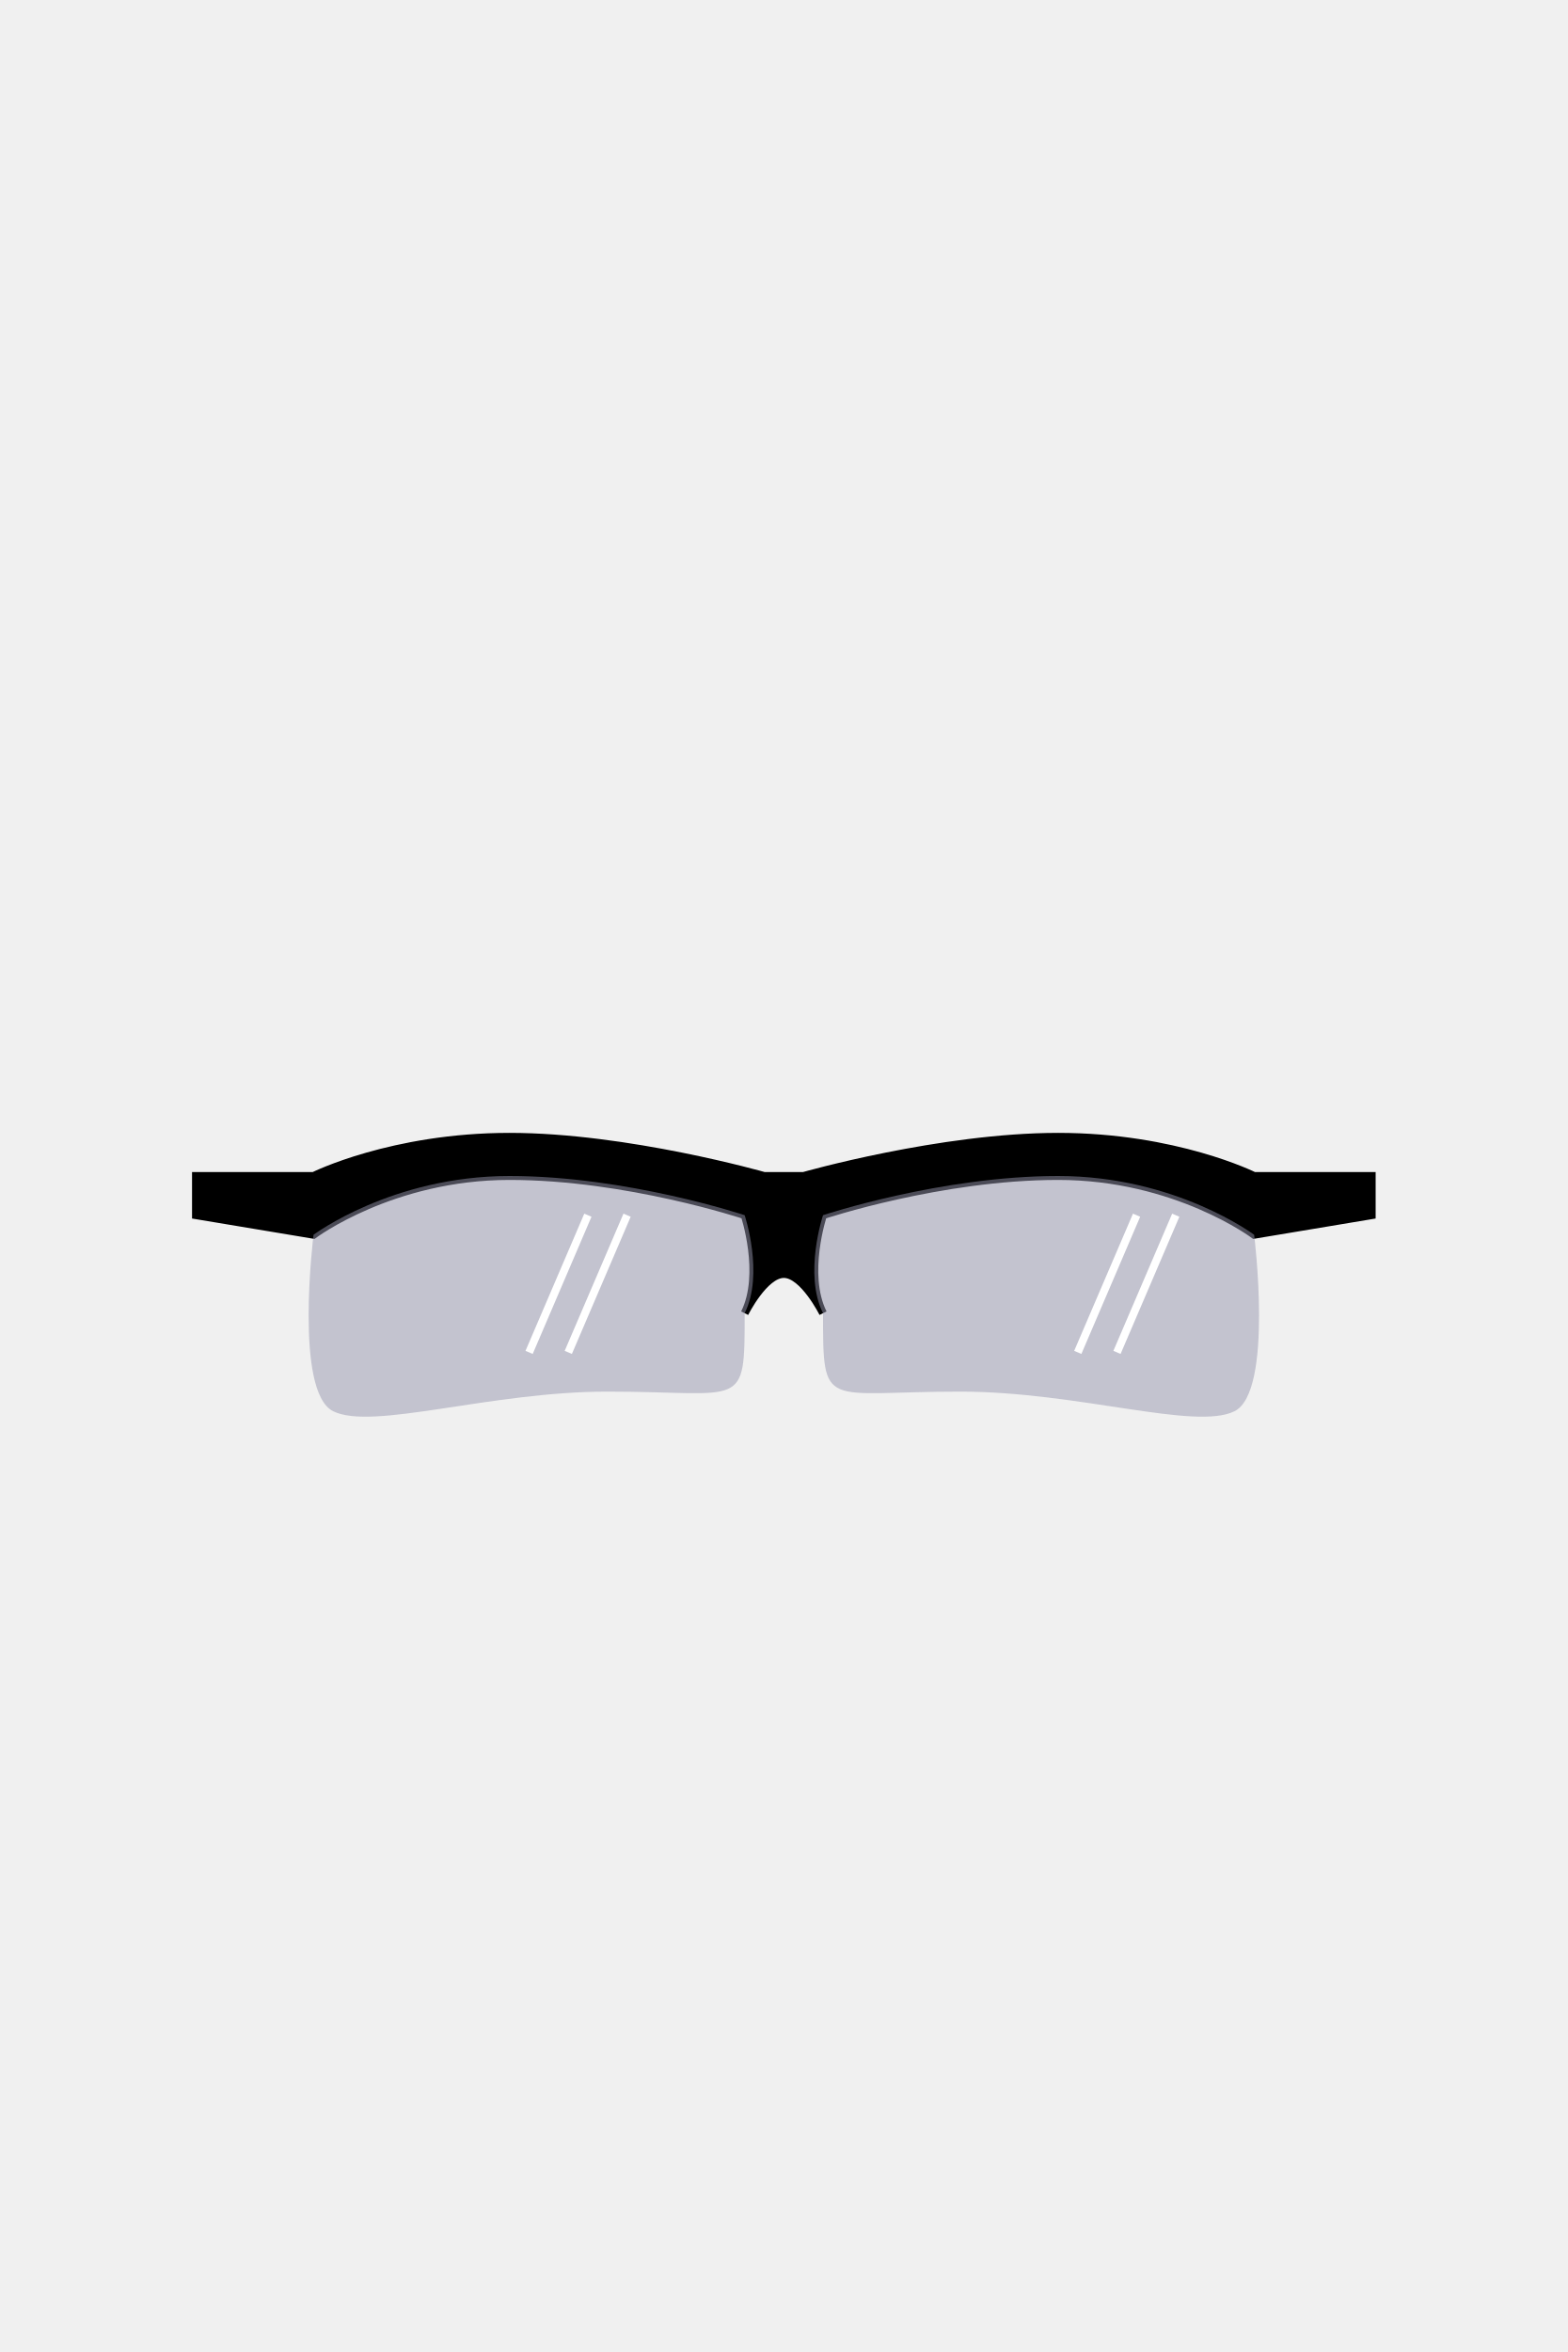
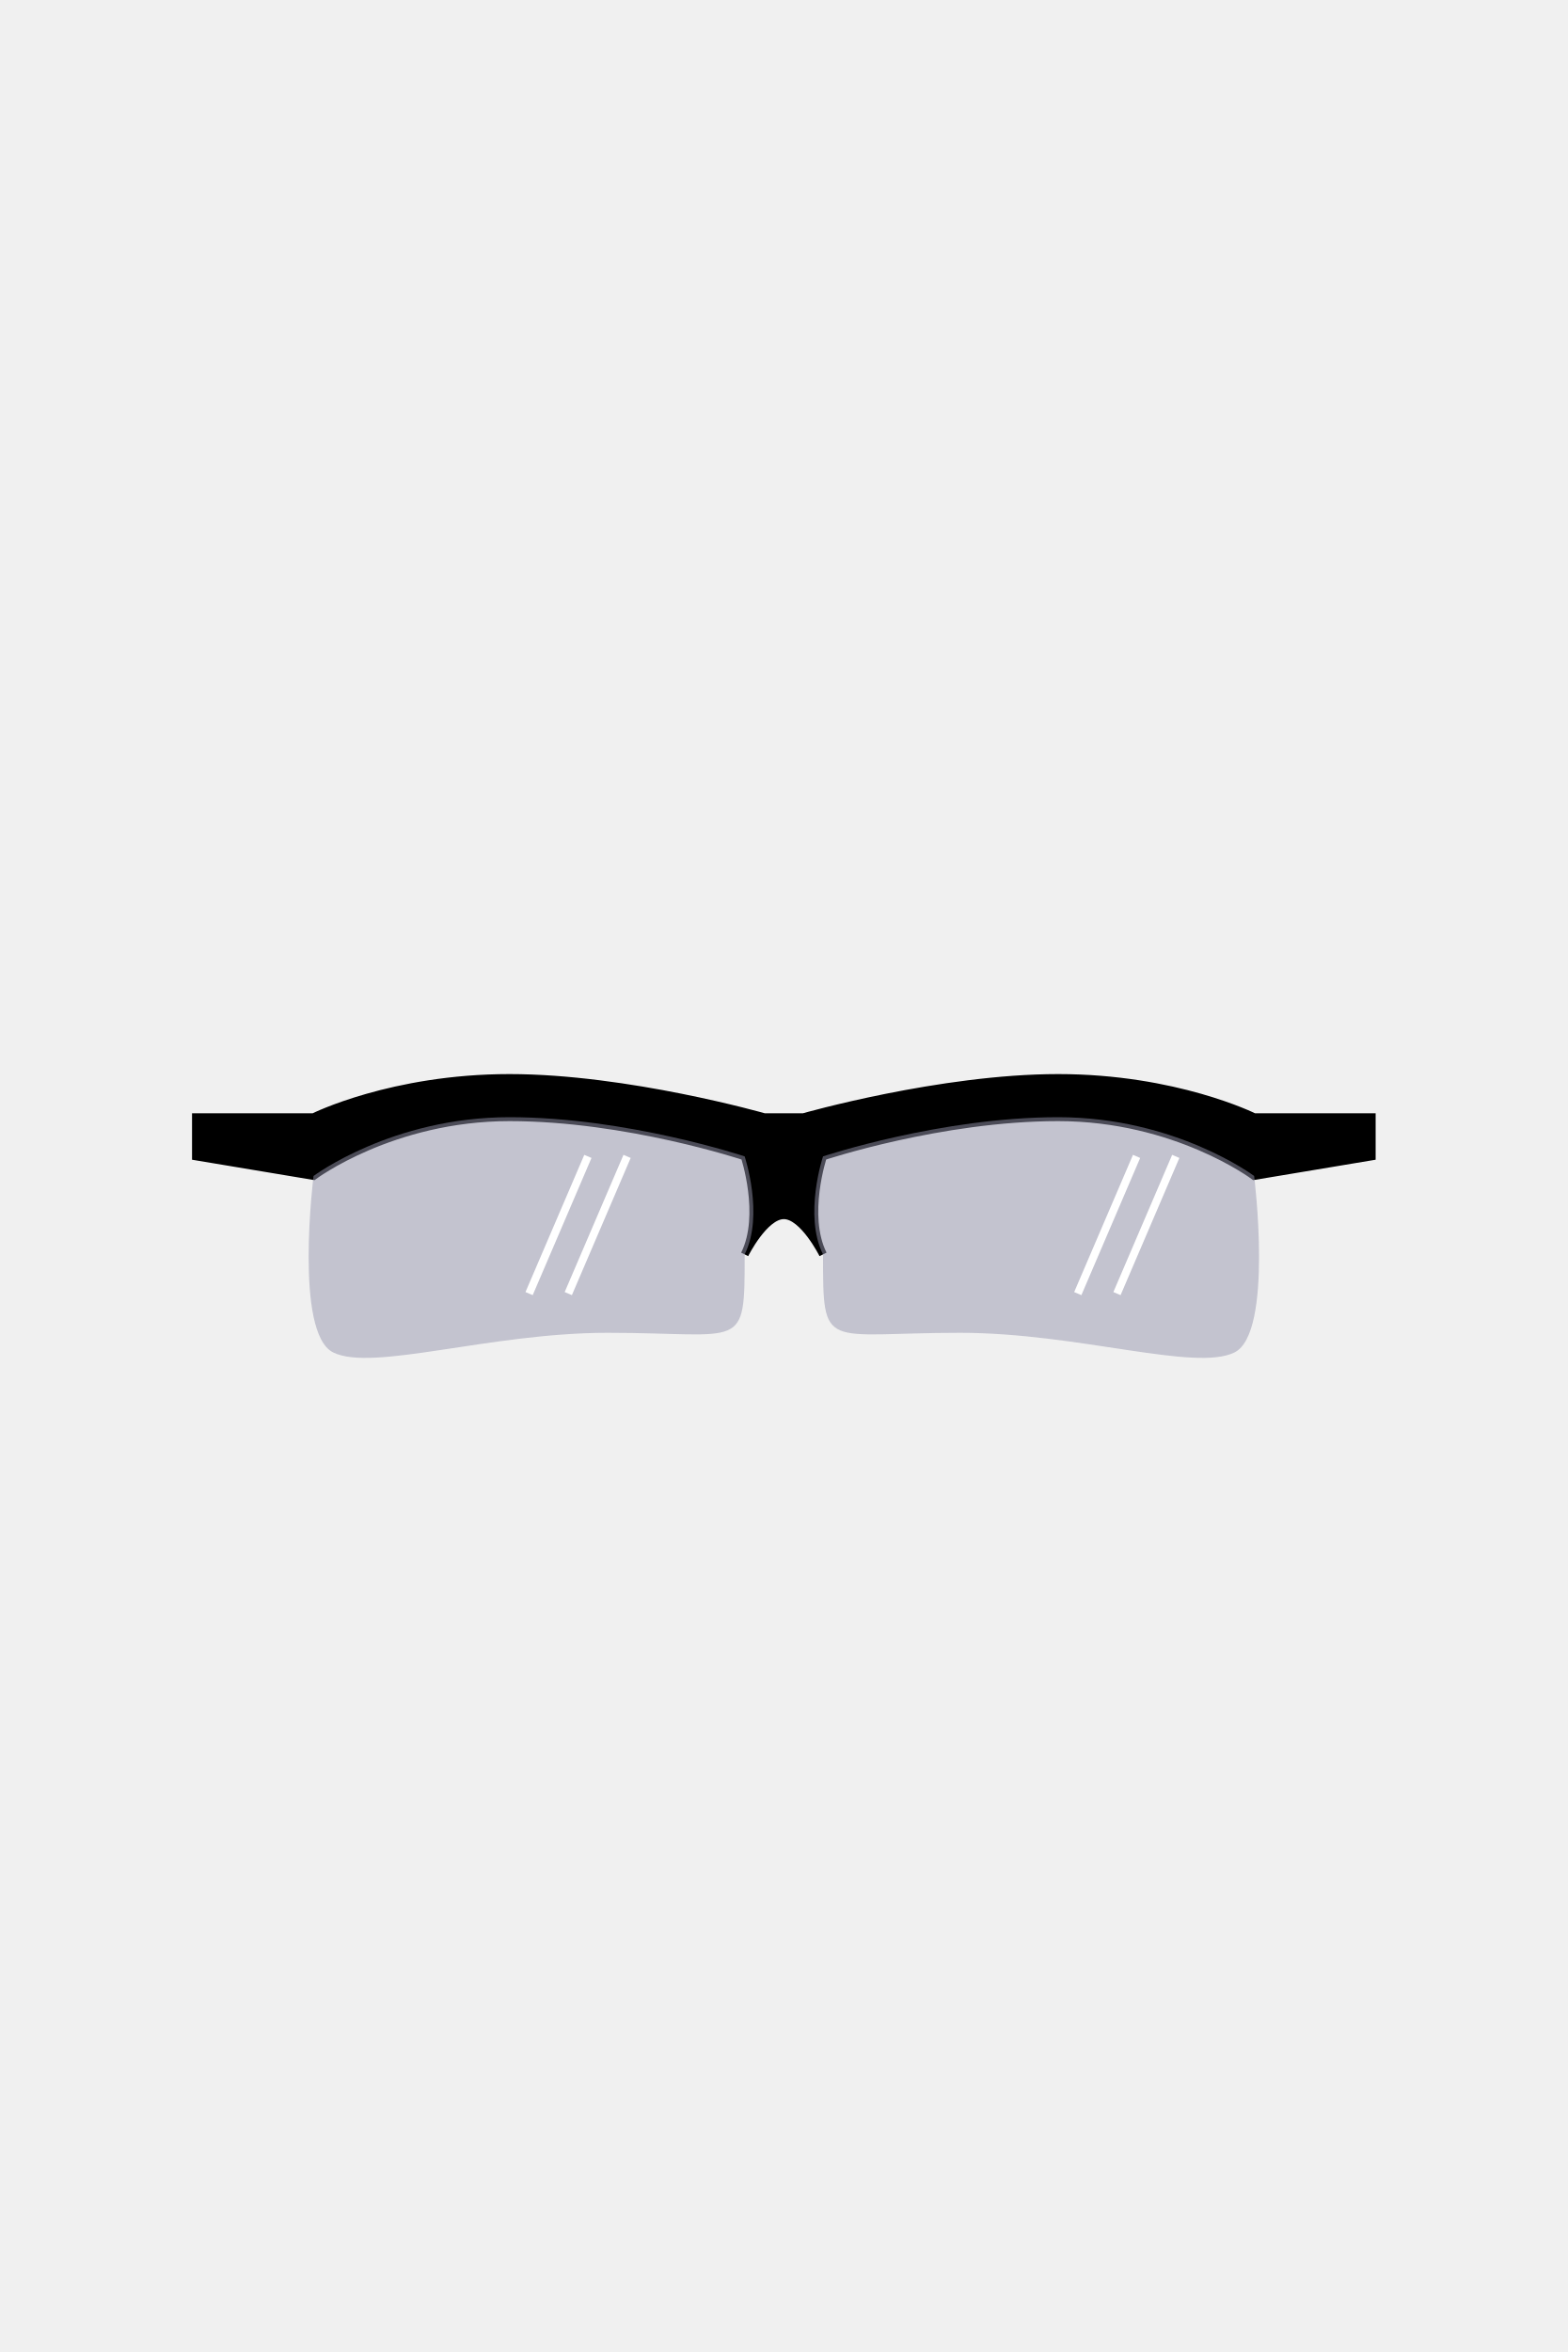
<svg xmlns="http://www.w3.org/2000/svg" viewBox="0 0 400 600" width="400" height="600">
-   <path id="frame" class="frame" d="M50 300L80 300C80 300 100 290 130 290C160 290 195 300 195 300L205 300C205 300 240 290 270 290C300 290 320 300 320 300L350 300L350 310L320 315C320 315 300 300 270 300C240 300 210 310 210 310C210 310 205 325 210 335C210 335 205 325 200 325C195 325 190 335 190 335C195 325 190 310 190 310C190 310 160 300 130 300C100 300 80 315 80 315L50 310L50 300Z" fill="$[primary]" stroke="#000000" stroke-width="2" />
-   <path id="lens" fill-rule="lens" class="lens" d="M155 355C190 355 190 360 190 335C195 325 190 310 190 310C190 310 160 300 130 300C100 300 80 315 80 315C80 315 75 355 85 360C95 365 125 355 155 355ZM315 360C325 355 320 315 320 315C320 315 300 300 270 300C240 300 210 310 210 310C210 310 205 325 210 335C210 360 210 355 245 355C275 355 305 365 315 360Z" fill="rgba(150,150,175,.5)" />
-   <path id="glare" class="glare" d="M275 345L290 310M285 345L300 310M135 345L150 310M145 345L160 310" fill="none" stroke="#fff" stroke-width="2" />
+   <g transform="translate(0 -15)">
+     <path id="frame" class="frame" d="M50 300L80 300C80 300 100 290 130 290C160 290 195 300 195 300L205 300C205 300 240 290 270 290C300 290 320 300 320 300L350 300L350 310L320 315C320 315 300 300 270 300C240 300 210 310 210 310C210 310 205 325 210 335C210 335 205 325 200 325C195 325 190 335 190 335C195 325 190 310 190 310C190 310 160 300 130 300C100 300 80 315 80 315L50 310L50 300Z" fill="$[primary]" stroke="#000000" stroke-width="2" />
+     <path id="lens" fill-rule="lens" class="lens" d="M155 355C190 355 190 360 190 335C195 325 190 310 190 310C190 310 160 300 130 300C100 300 80 315 80 315C80 315 75 355 85 360C95 365 125 355 155 355ZM315 360C325 355 320 315 320 315C320 315 300 300 270 300C240 300 210 310 210 310C210 310 205 325 210 335C210 360 210 355 245 355C275 355 305 365 315 360Z" fill="rgba(150,150,175,.5)" />
+     <path id="glare" class="glare" d="M275 345L290 310M285 345L300 310M135 345L150 310M145 345L160 310" fill="none" stroke="#fff" stroke-width="2" />
+   </g>
</svg>
